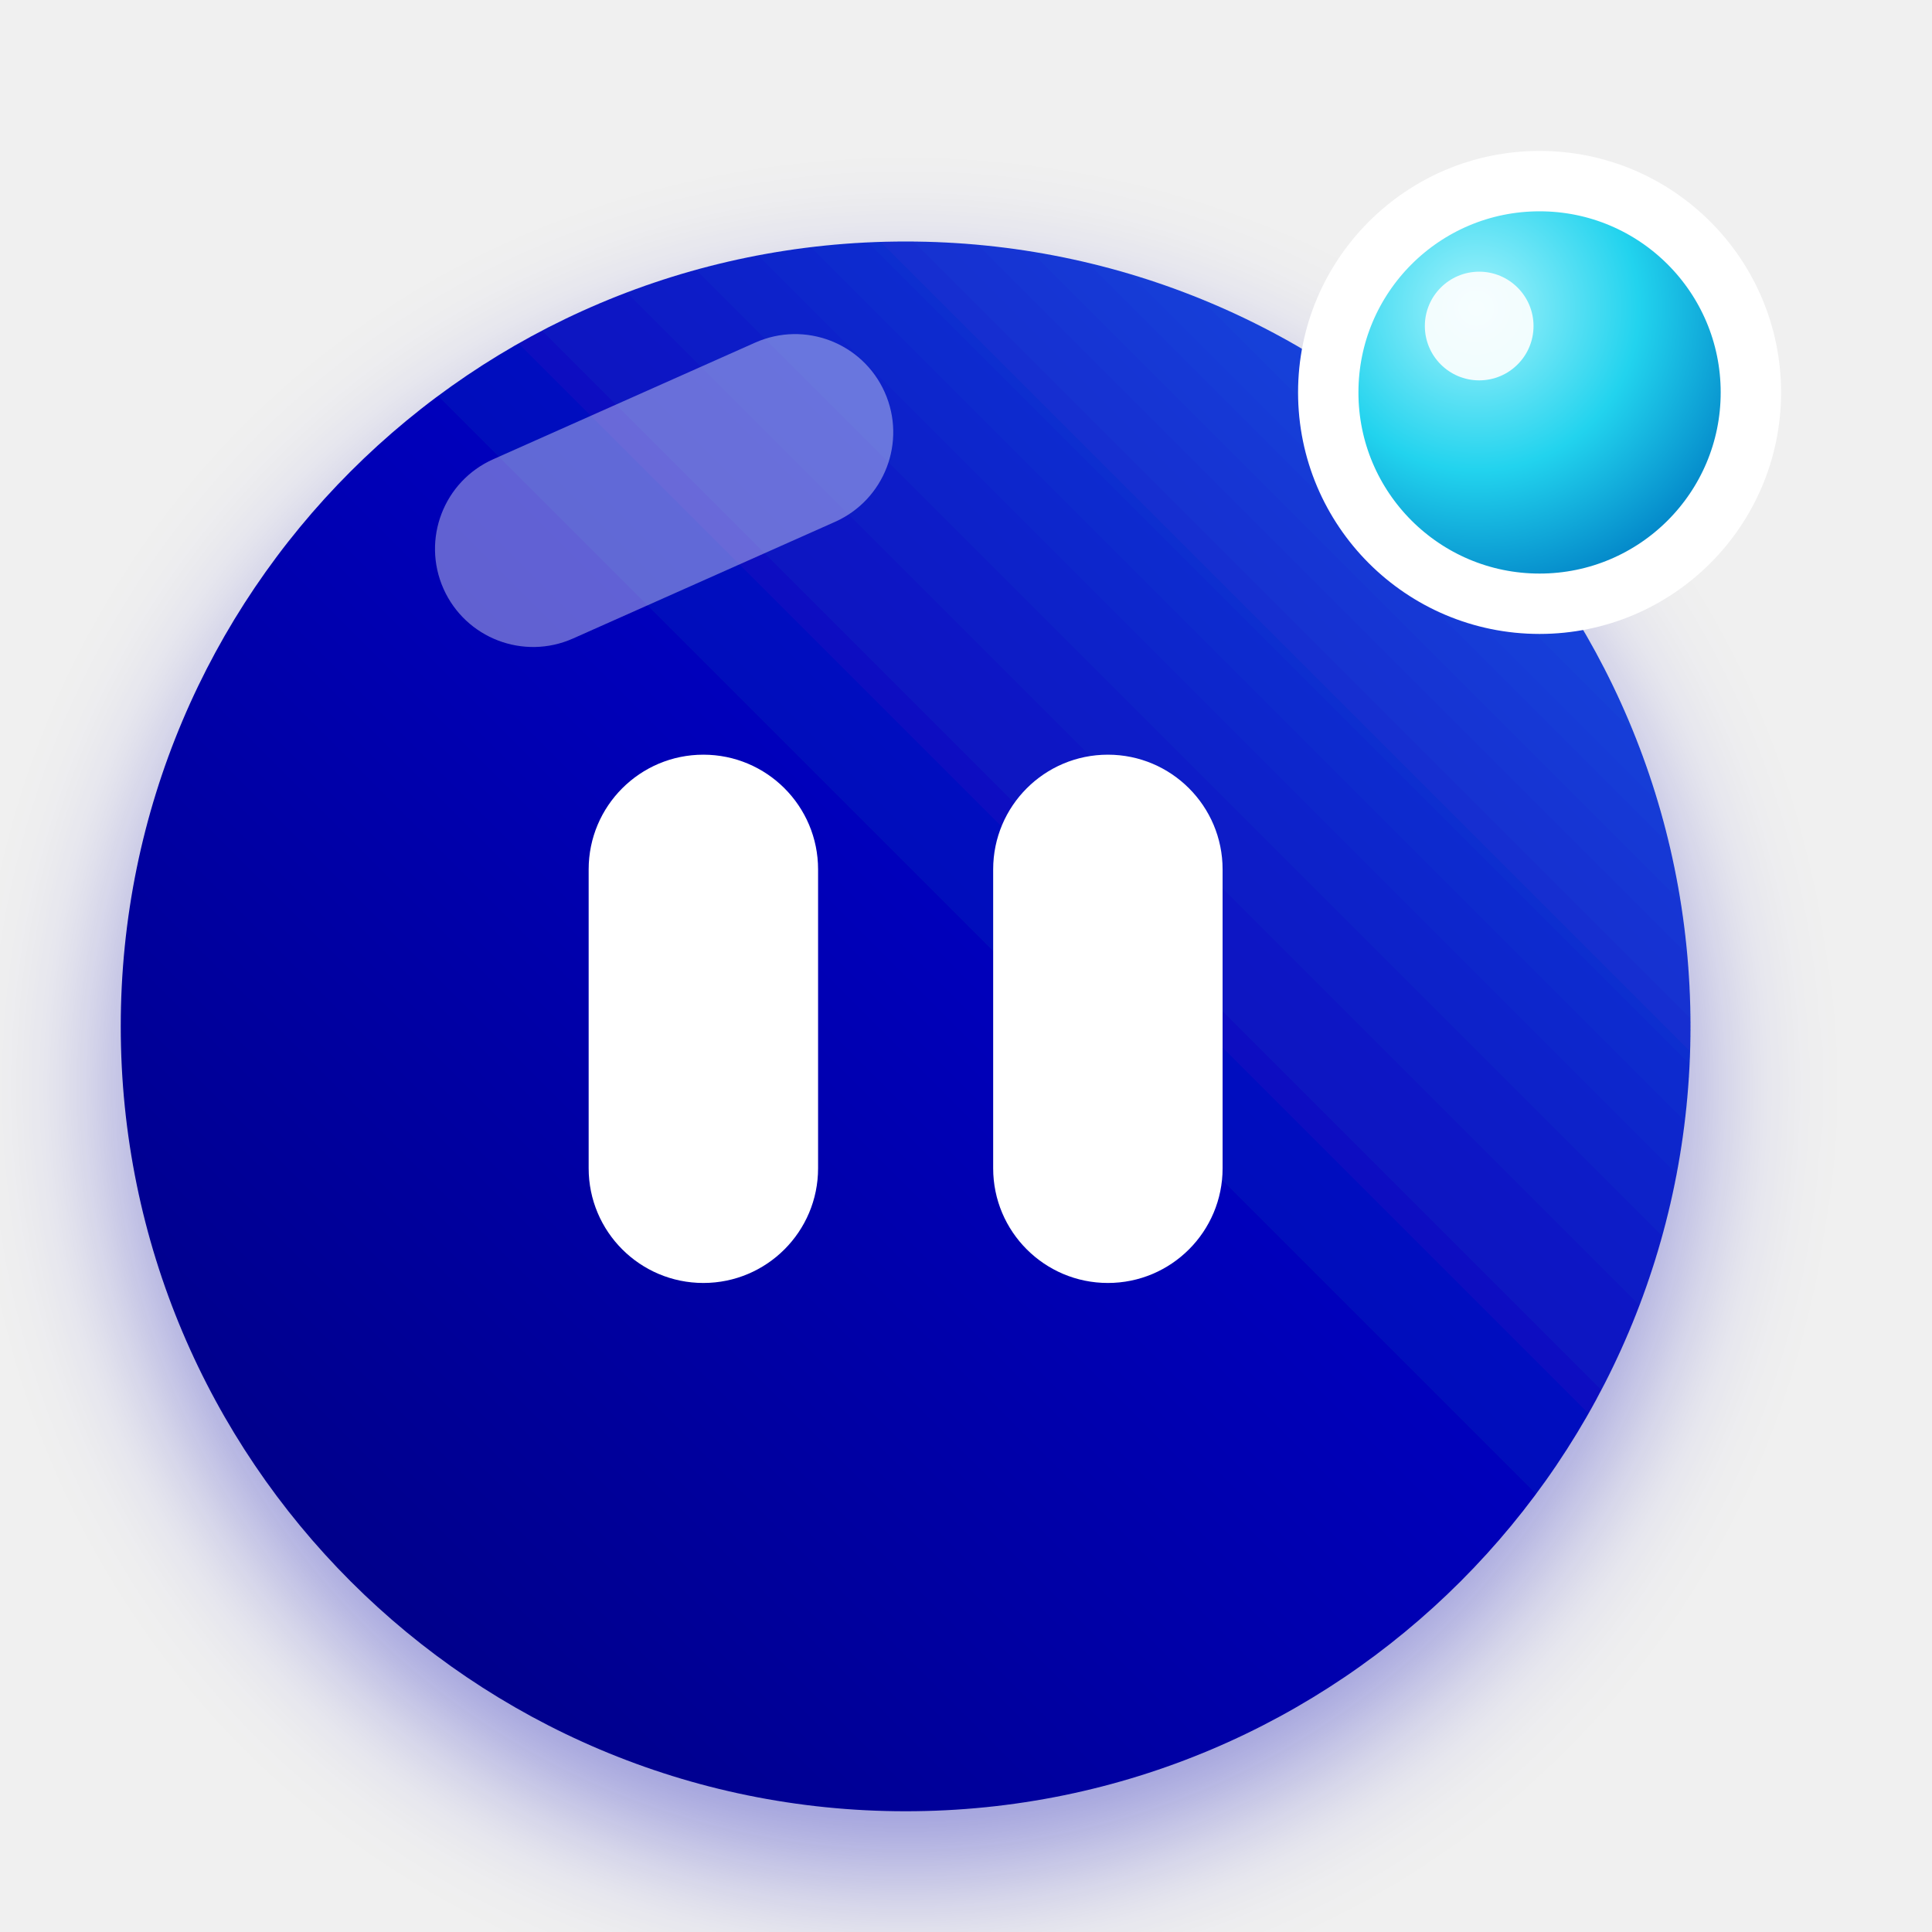
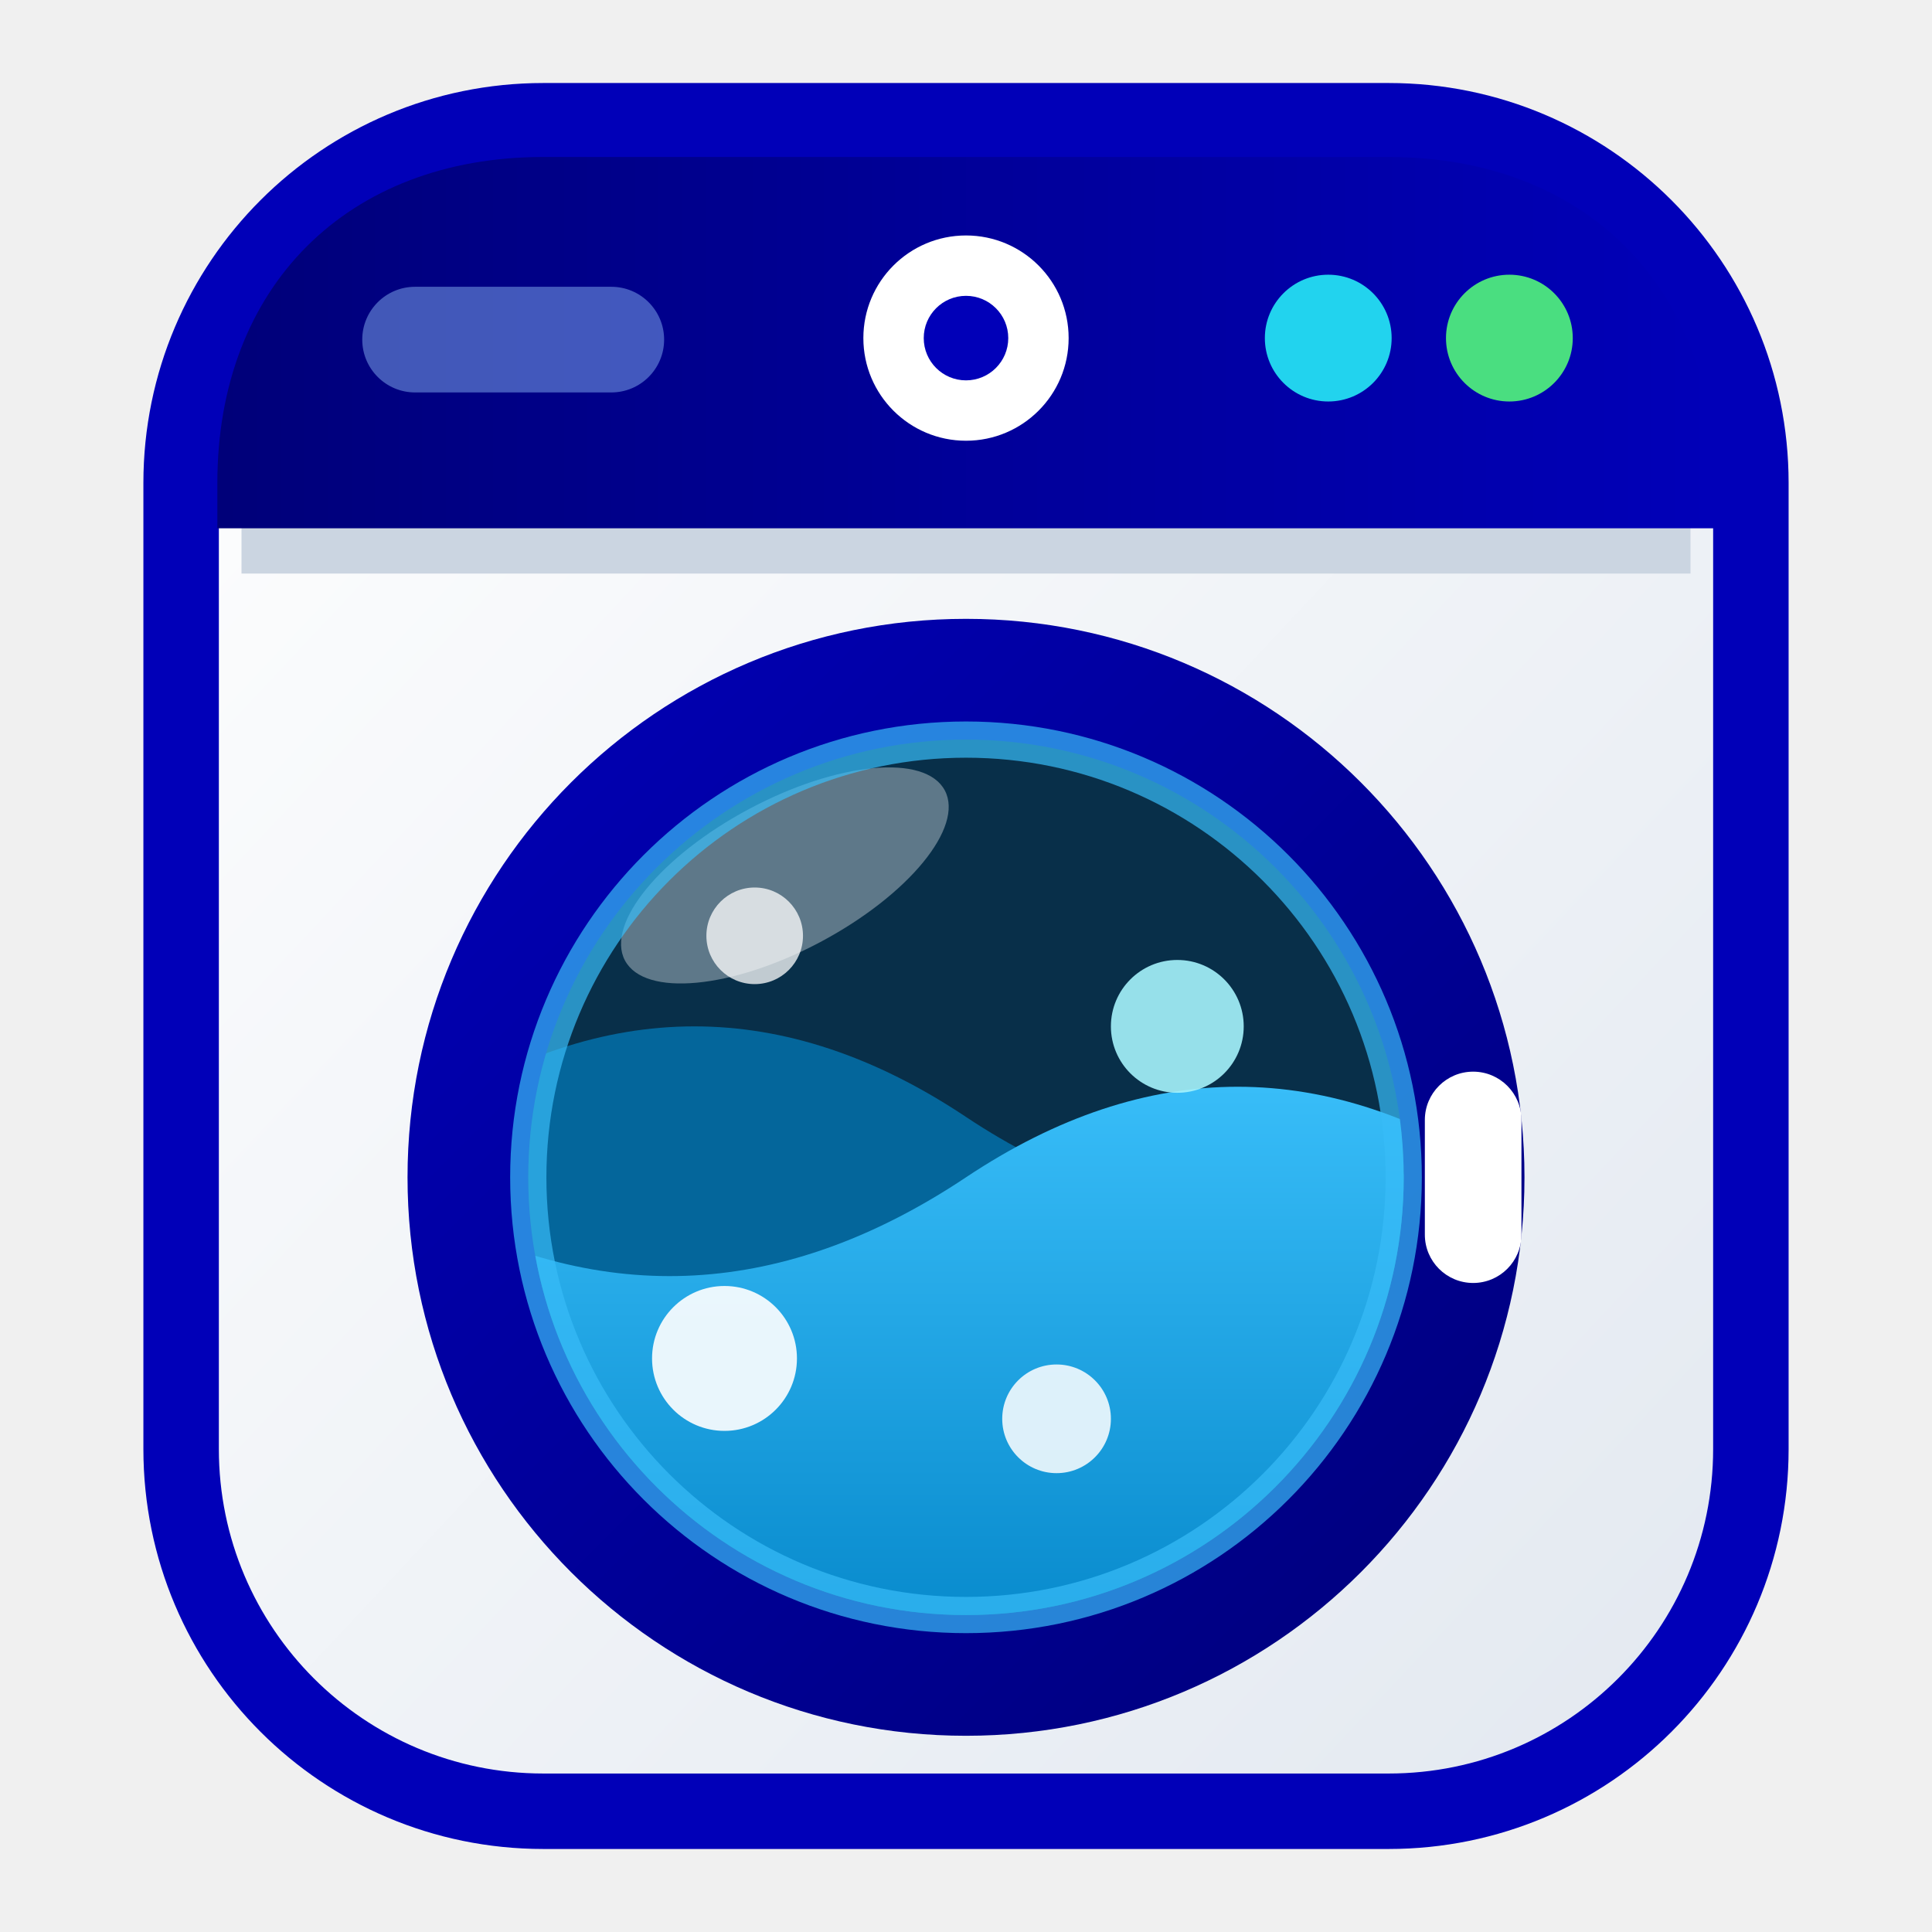
<svg xmlns="http://www.w3.org/2000/svg" viewBox="0 0 64 64" width="64" height="64">
  <defs>
-     <linearGradient id="orbGrad" x1="0%" y1="100%" x2="100%" y2="0%">
+     <linearGradient id="bodyGrad" x1="0%" y1="0%" x2="100%" y2="100%">
+       <stop offset="0%" stop-color="#ffffff" />
+       <stop offset="100%" stop-color="#e2e8f0" />
+     </linearGradient>
+     <linearGradient id="panelGrad" x1="0%" y1="0%" x2="100%" y2="0%">
      <stop offset="0%" stop-color="#000079" />
-       <stop offset="52%" stop-color="#0100b8" />
-       <stop offset="100%" stop-color="#2563eb" />
+       <stop offset="100%" stop-color="#0100b8" />
    </linearGradient>
-     <radialGradient id="bubbleGrad" cx="35%" cy="30%" r="70%">
-       <stop offset="0%" stop-color="#a5f3fc" />
-       <stop offset="55%" stop-color="#22d3ee" />
+     <linearGradient id="drumRim" x1="0%" y1="0%" x2="100%" y2="100%">
+       <stop offset="0%" stop-color="#0100b8" />
+       <stop offset="100%" stop-color="#000079" />
+     </linearGradient>
+     <linearGradient id="waterGrad" x1="0%" y1="0%" x2="0%" y2="100%">
+       <stop offset="0%" stop-color="#38bdf8" />
      <stop offset="100%" stop-color="#0284c7" />
-     </radialGradient>
-     <filter id="orbShadow" x="-15%" y="-15%" width="130%" height="135%">
-       <feDropShadow dx="0" dy="2" stdDeviation="2.2" flood-color="#0100b8" flood-opacity="0.38" />
-     </filter>
+     </linearGradient>
+     <clipPath id="drumClip">
+       <circle cx="32" cy="39" r="14.5" />
+     </clipPath>
  </defs>
-   <circle cx="30" cy="34" r="26" fill="url(#orbGrad)" filter="url(#orbShadow)" />
-   <rect x="14" y="13" width="16" height="6.5" rx="3.25" transform="rotate(-24 22 16.25)" fill="#ffffff" fill-opacity="0.38" />
-   <rect x="19.5" y="25" width="7.6" height="17.5" rx="3.8" fill="#ffffff" />
-   <rect x="32.9" y="25" width="7.6" height="17.5" rx="3.8" fill="#ffffff" />
-   <circle cx="51" cy="13" r="7" fill="url(#bubbleGrad)" stroke="#ffffff" stroke-width="2" />
-   <circle cx="49" cy="10.8" r="1.8" fill="#ffffff" fill-opacity="0.9" />
+   <rect x="6" y="4" width="52" height="56" rx="12" fill="url(#bodyGrad)" stroke="#0100b8" stroke-width="2.5" />
+   <path d="M8 15 H56 V19 H8 Z" fill="#cbd5e1" />
+   <path d="M7.2 16 C7.2 9.5 11.5 5.2 18 5.2 H46 C52.5 5.2 56.8 9.5 56.8 16 V17.5 H7.2 Z" fill="url(#panelGrad)" />
+   <rect x="12" y="9.5" width="10" height="3.5" rx="1.75" fill="#93c5fd" fill-opacity="0.45" />
+   <circle cx="32" cy="11.2" r="3.4" fill="#ffffff" />
+   <circle cx="32" cy="11.2" r="1.4" fill="#0100b8" />
+   <circle cx="44" cy="11.2" r="2.1" fill="#22d3ee" />
+   <circle cx="50" cy="11.2" r="2.1" fill="#4ade80" />
+   <circle cx="32" cy="39" r="18.5" fill="url(#drumRim)" />
+   <circle cx="32" cy="39" r="14.5" fill="#082f49" />
+   <g clip-path="url(#drumClip)">
+     <path d="M14 37 Q23 31 32 37 T50 37 V56 H14 Z" fill="#0284c7" opacity="0.65" />
+     <path d="M14 40 Q23 45 32 39 T50 39 V56 H14 Z" fill="url(#waterGrad)" />
+     <circle cx="24" cy="45" r="2.4" fill="#ffffff" fill-opacity="0.9" />
+     <circle cx="35" cy="47" r="1.8" fill="#ffffff" fill-opacity="0.85" />
+     <circle cx="39" cy="34" r="2.2" fill="#a5f3fc" fill-opacity="0.9" />
+     <circle cx="25" cy="31" r="1.6" fill="#ffffff" fill-opacity="0.75" />
+     <ellipse cx="26" cy="29" rx="6" ry="2.5" transform="rotate(-28 26 29)" fill="#ffffff" fill-opacity="0.35" />
+   </g>
+   <circle cx="32" cy="39" r="14.5" fill="none" stroke="#38bdf8" stroke-width="1.2" stroke-opacity="0.7" />
+   <rect x="47.2" y="35.5" width="3.2" height="7" rx="1.6" fill="#ffffff" />
</svg>
